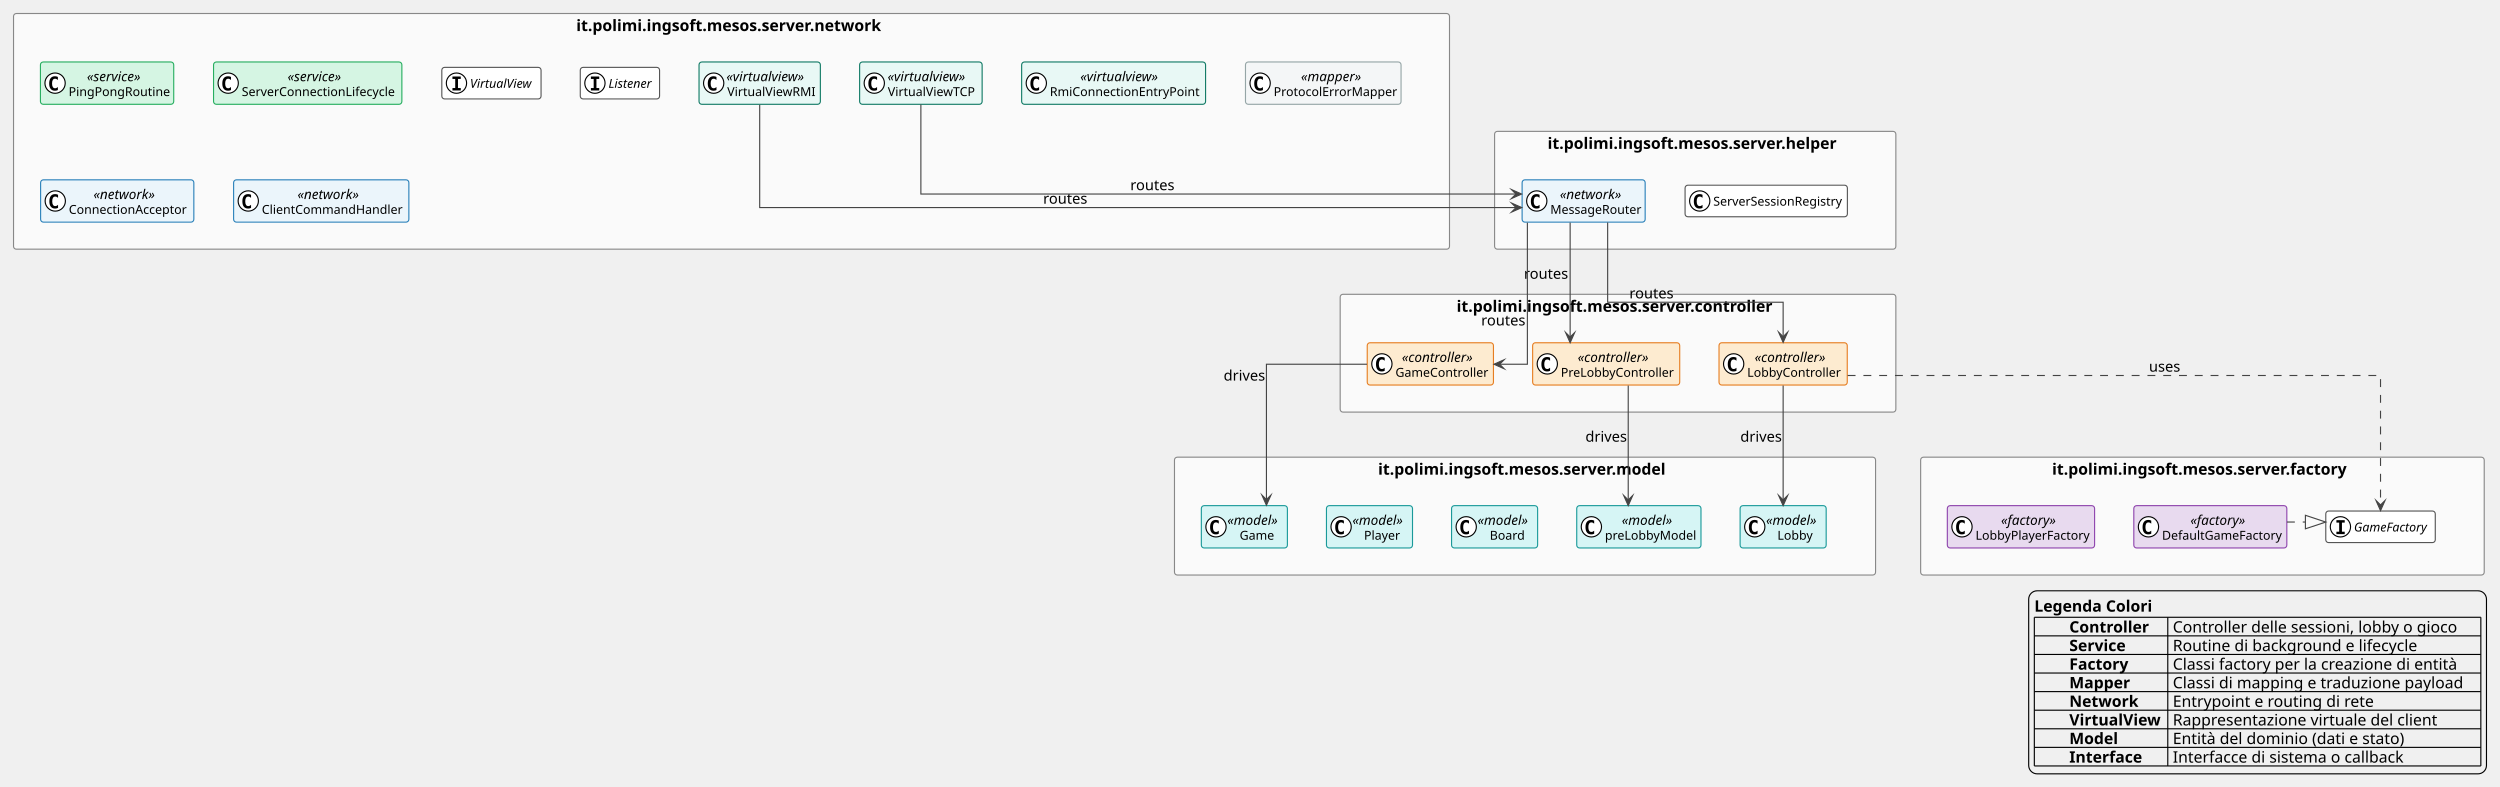
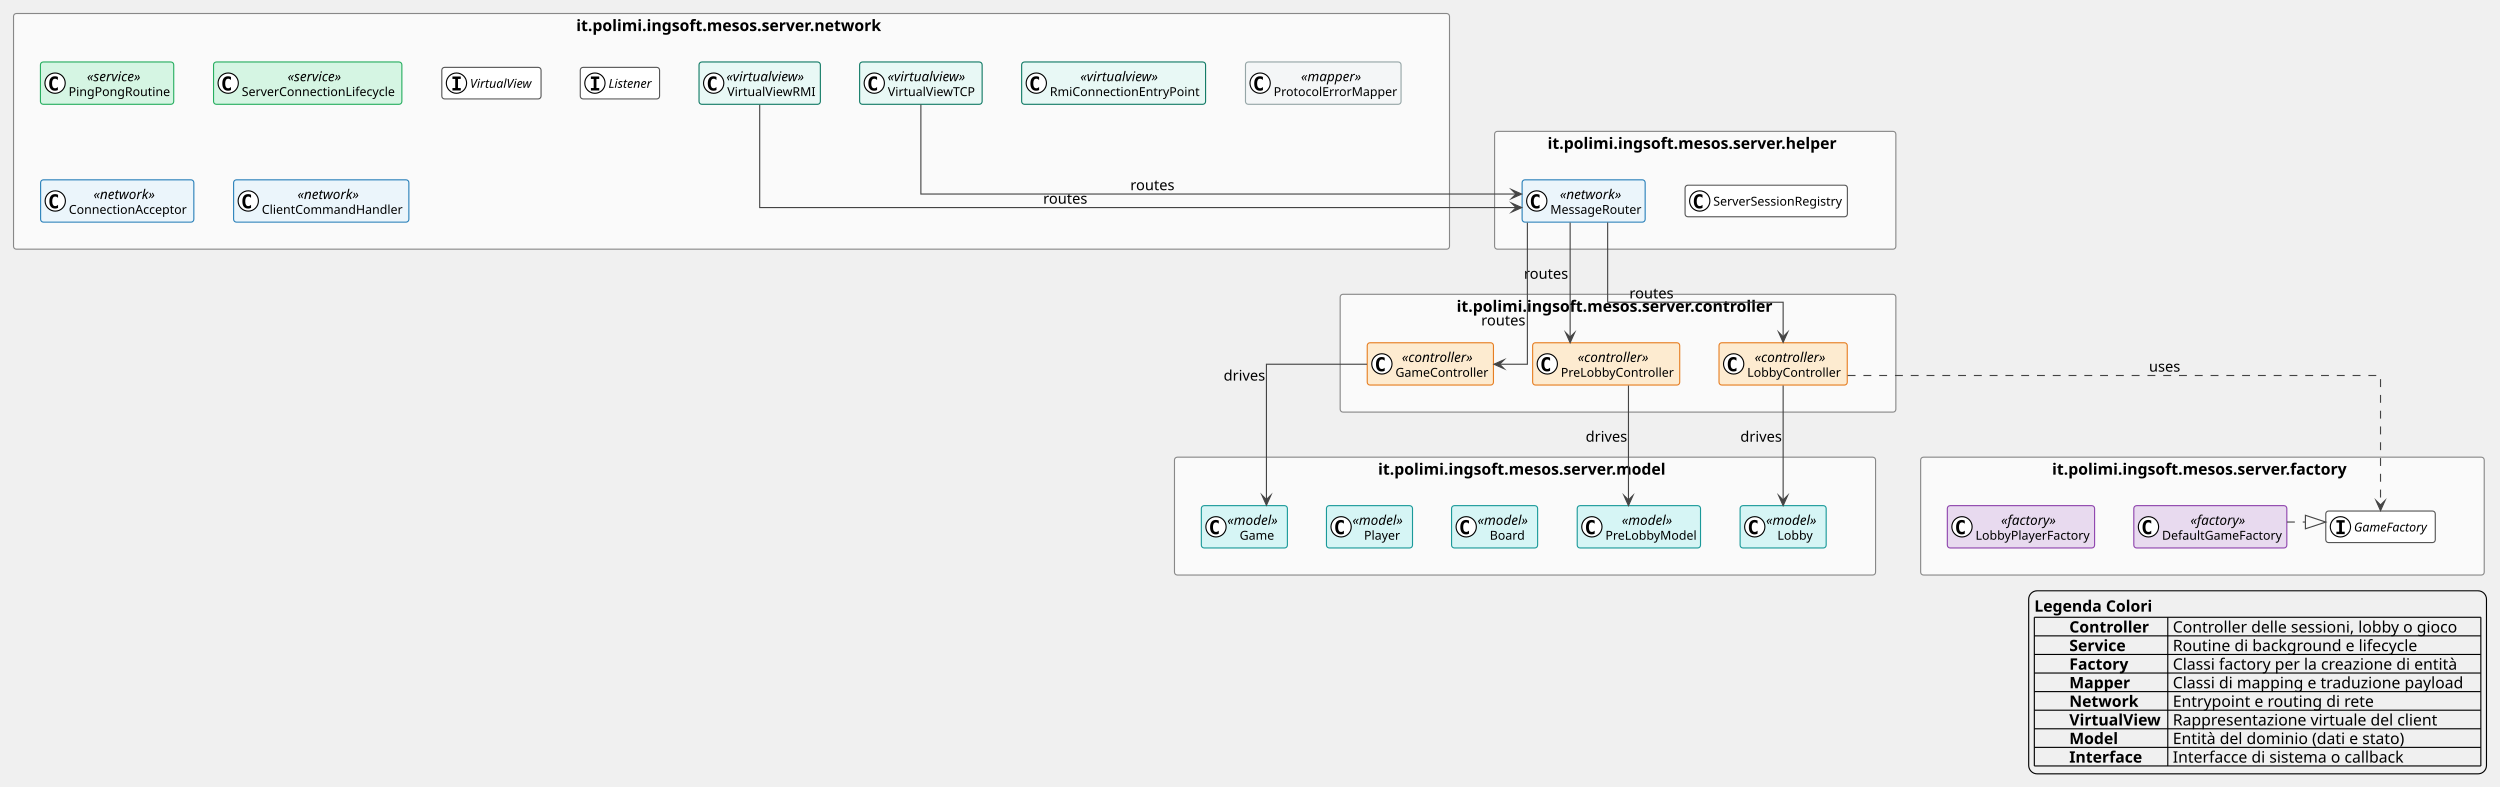
<svg xmlns="http://www.w3.org/2000/svg" contentStyleType="text/css" data-diagram-type="CLASS" height="698px" preserveAspectRatio="none" style="width:2218px;height:698px;background:#FFFFFF;" version="1.1" viewBox="0 0 2218 698" width="2218px" zoomAndPan="magnify">
  <defs>
-     <filter height="1" id="bul0lxsllmhb60" width="1" x="0" y="0">
+     <filter height="1" id="b1w7j4qzv10xdq0" width="1" x="0" y="0">
      <feFlood flood-color="#FDEBD0" result="flood" />
      <feComposite in="SourceGraphic" in2="flood" operator="over" />
    </filter>
-     <filter height="1" id="bul0lxsllmhb61" width="1" x="0" y="0">
+     <filter height="1" id="b1w7j4qzv10xdq1" width="1" x="0" y="0">
      <feFlood flood-color="#D5F5E3" result="flood" />
      <feComposite in="SourceGraphic" in2="flood" operator="over" />
    </filter>
-     <filter height="1" id="bul0lxsllmhb62" width="1" x="0" y="0">
+     <filter height="1" id="b1w7j4qzv10xdq2" width="1" x="0" y="0">
      <feFlood flood-color="#E8DAEF" result="flood" />
      <feComposite in="SourceGraphic" in2="flood" operator="over" />
    </filter>
-     <filter height="1" id="bul0lxsllmhb63" width="1" x="0" y="0">
+     <filter height="1" id="b1w7j4qzv10xdq3" width="1" x="0" y="0">
      <feFlood flood-color="#F4F6F7" result="flood" />
      <feComposite in="SourceGraphic" in2="flood" operator="over" />
    </filter>
-     <filter height="1" id="bul0lxsllmhb64" width="1" x="0" y="0">
+     <filter height="1" id="b1w7j4qzv10xdq4" width="1" x="0" y="0">
      <feFlood flood-color="#EBF5FB" result="flood" />
      <feComposite in="SourceGraphic" in2="flood" operator="over" />
    </filter>
-     <filter height="1" id="bul0lxsllmhb65" width="1" x="0" y="0">
+     <filter height="1" id="b1w7j4qzv10xdq5" width="1" x="0" y="0">
      <feFlood flood-color="#E8F8F5" result="flood" />
      <feComposite in="SourceGraphic" in2="flood" operator="over" />
    </filter>
-     <filter height="1" id="bul0lxsllmhb66" width="1" x="0" y="0">
+     <filter height="1" id="b1w7j4qzv10xdq6" width="1" x="0" y="0">
      <feFlood flood-color="#D6F5F5" result="flood" />
      <feComposite in="SourceGraphic" in2="flood" operator="over" />
    </filter>
-     <filter height="1" id="bul0lxsllmhb67" width="1" x="0" y="0">
+     <filter height="1" id="b1w7j4qzv10xdq7" width="1" x="0" y="0">
      <feFlood flood-color="#D6EAF8" result="flood" />
      <feComposite in="SourceGraphic" in2="flood" operator="over" />
    </filter>
  </defs>
  <g>
    <g class="cluster" data-qualified-name="pkg_net" data-source-line="54" id="ent0001">
      <rect fill="#FAFAFA" height="209.08" rx="2.5" ry="2.5" style="stroke:#888888;stroke-width:1;" width="1274" x="12" y="12" />
      <text fill="#000000" font-family="'Segoe UI'" font-size="14" font-weight="700" lengthAdjust="spacing" textLength="275.516" x="511.242" y="27.535">it.polimi.ingsoft.mesos.server.network</text>
    </g>
    <g class="cluster" data-qualified-name="pkg_helper" data-source-line="75" id="ent0018">
      <rect fill="#FAFAFA" height="104.54" rx="2.5" ry="2.5" style="stroke:#888888;stroke-width:1;" width="356" x="1326" y="116.54" />
      <text fill="#000000" font-family="'Segoe UI'" font-size="14" font-weight="700" lengthAdjust="spacing" textLength="261.994" x="1373.003" y="132.075">it.polimi.ingsoft.mesos.server.helper</text>
    </g>
    <g class="cluster" data-qualified-name="pkg_ctrl" data-source-line="83" id="ent0022">
      <rect fill="#FAFAFA" height="104.54" rx="2.5" ry="2.5" style="stroke:#888888;stroke-width:1;" width="493" x="1189" y="261.08" />
      <text fill="#000000" font-family="'Segoe UI'" font-size="14" font-weight="700" lengthAdjust="spacing" textLength="286.44" x="1292.28" y="276.615">it.polimi.ingsoft.mesos.server.controller</text>
    </g>
    <g class="cluster" data-qualified-name="pkg_mdl" data-source-line="93" id="ent0028">
      <rect fill="#FAFAFA" height="104.54" rx="2.5" ry="2.5" style="stroke:#888888;stroke-width:1;" width="622" x="1042" y="405.62" />
      <text fill="#000000" font-family="'Segoe UI'" font-size="14" font-weight="700" lengthAdjust="spacing" textLength="260.75" x="1222.625" y="421.155">it.polimi.ingsoft.mesos.server.model</text>
    </g>
    <g class="cluster" data-qualified-name="pkg_factory" data-source-line="107" id="ent0038">
      <rect fill="#FAFAFA" height="104.54" rx="2.5" ry="2.5" style="stroke:#888888;stroke-width:1;" width="500" x="1704" y="405.62" />
      <text fill="#000000" font-family="'Segoe UI'" font-size="14" font-weight="700" lengthAdjust="spacing" textLength="266.827" x="1820.586" y="421.155">it.polimi.ingsoft.mesos.server.factory</text>
    </g>
    <g class="entity" data-qualified-name="pkg_net.ConnectionAcceptor" data-source-line="55" id="ent0002">
      <rect fill="#EBF5FB" height="37.539" rx="2.5" ry="2.5" style="stroke:#2980B9;stroke-width:1;" width="135.943" x="36.03" y="159.54" />
      <ellipse cx="49.03" cy="178.31" fill="#FFFFFF" rx="9" ry="9" style="stroke:#000000;stroke-width:1;" />
      <path d="M51.503,184.453 Q50.922,184.751 50.283,184.901 Q49.644,185.05 48.938,185.05 Q46.431,185.05 45.111,183.398 Q43.792,181.746 43.792,178.625 Q43.792,175.496 45.111,173.844 Q46.431,172.192 48.938,172.192 Q49.644,172.192 50.291,172.342 Q50.939,172.491 51.503,172.79 L51.503,175.513 Q50.872,174.932 50.279,174.662 Q49.685,174.392 49.054,174.392 Q47.71,174.392 47.025,175.459 Q46.34,176.525 46.34,178.625 Q46.34,180.717 47.025,181.784 Q47.71,182.851 49.054,182.851 Q49.685,182.851 50.279,182.581 Q50.872,182.311 51.503,181.73 Z " fill="#000000" />
      <text fill="#000000" font-family="Verdana" font-size="12" font-style="italic" lengthAdjust="spacing" textLength="64.207" x="82.898" y="176.605">«network»</text>
      <text fill="#000000" font-family="'Segoe UI'" font-size="11" lengthAdjust="spacing" textLength="107.943" x="61.03" y="189.759">ConnectionAcceptor</text>
    </g>
    <g class="entity" data-qualified-name="pkg_net.ClientCommandHandler" data-source-line="56" id="ent0003">
      <rect fill="#EBF5FB" height="37.539" rx="2.5" ry="2.5" style="stroke:#2980B9;stroke-width:1;" width="155.488" x="207.26" y="159.54" />
      <ellipse cx="220.26" cy="178.31" fill="#FFFFFF" rx="9" ry="9" style="stroke:#000000;stroke-width:1;" />
      <path d="M222.733,184.453 Q222.152,184.751 221.513,184.901 Q220.874,185.05 220.168,185.05 Q217.661,185.05 216.341,183.398 Q215.022,181.746 215.022,178.625 Q215.022,175.496 216.341,173.844 Q217.661,172.192 220.168,172.192 Q220.874,172.192 221.521,172.342 Q222.169,172.491 222.733,172.79 L222.733,175.513 Q222.102,174.932 221.509,174.662 Q220.915,174.392 220.284,174.392 Q218.94,174.392 218.255,175.459 Q217.57,176.525 217.57,178.625 Q217.57,180.717 218.255,181.784 Q218.94,182.851 220.284,182.851 Q220.915,182.851 221.509,182.581 Q222.102,182.311 222.733,181.73 Z " fill="#000000" />
      <text fill="#000000" font-family="Verdana" font-size="12" font-style="italic" lengthAdjust="spacing" textLength="64.207" x="263.901" y="176.605">«network»</text>
      <text fill="#000000" font-family="'Segoe UI'" font-size="11" lengthAdjust="spacing" textLength="127.488" x="232.26" y="189.759">ClientCommandHandler</text>
    </g>
    <g class="entity" data-qualified-name="pkg_net.ProtocolErrorMapper" data-source-line="57" id="ent0004">
      <rect fill="#F4F6F7" height="37.539" rx="2.5" ry="2.5" style="stroke:#95A5A6;stroke-width:1;" width="138.027" x="1104.99" y="55" />
      <ellipse cx="1117.99" cy="73.769" fill="#FFFFFF" rx="9" ry="9" style="stroke:#000000;stroke-width:1;" />
      <path d="M1120.463,79.913 Q1119.882,80.211 1119.243,80.361 Q1118.604,80.51 1117.898,80.51 Q1115.391,80.51 1114.072,78.858 Q1112.752,77.207 1112.752,74.085 Q1112.752,70.956 1114.072,69.304 Q1115.391,67.652 1117.898,67.652 Q1118.604,67.652 1119.251,67.802 Q1119.899,67.951 1120.463,68.25 L1120.463,70.973 Q1119.832,70.392 1119.239,70.122 Q1118.645,69.852 1118.014,69.852 Q1116.67,69.852 1115.985,70.919 Q1115.3,71.985 1115.3,74.085 Q1115.3,76.177 1115.985,77.244 Q1116.67,78.311 1118.014,78.311 Q1118.645,78.311 1119.239,78.041 Q1119.832,77.771 1120.463,77.19 Z " fill="#000000" />
      <text fill="#000000" font-family="Verdana" font-size="12" font-style="italic" lengthAdjust="spacing" textLength="61.576" x="1154.215" y="72.064">«mapper»</text>
      <text fill="#000000" font-family="'Segoe UI'" font-size="11" lengthAdjust="spacing" textLength="110.027" x="1129.99" y="85.219">ProtocolErrorMapper</text>
    </g>
    <g class="entity" data-qualified-name="pkg_net.PingPongRoutine" data-source-line="58" id="ent0005">
      <rect fill="#D5F5E3" height="37.539" rx="2.5" ry="2.5" style="stroke:#27AE60;stroke-width:1;" width="118.256" x="35.87" y="55" />
      <ellipse cx="48.87" cy="73.769" fill="#FFFFFF" rx="9" ry="9" style="stroke:#000000;stroke-width:1;" />
      <path d="M51.343,79.913 Q50.762,80.211 50.123,80.361 Q49.484,80.51 48.778,80.51 Q46.271,80.51 44.952,78.858 Q43.632,77.207 43.632,74.085 Q43.632,70.956 44.952,69.304 Q46.271,67.652 48.778,67.652 Q49.484,67.652 50.131,67.802 Q50.779,67.951 51.343,68.25 L51.343,70.973 Q50.712,70.392 50.119,70.122 Q49.525,69.852 48.894,69.852 Q47.55,69.852 46.865,70.919 Q46.18,71.985 46.18,74.085 Q46.18,76.177 46.865,77.244 Q47.55,78.311 48.894,78.311 Q49.525,78.311 50.119,78.041 Q50.712,77.771 51.343,77.19 Z " fill="#000000" />
      <text fill="#000000" font-family="Verdana" font-size="12" font-style="italic" lengthAdjust="spacing" textLength="57.773" x="77.111" y="72.064">«service»</text>
      <text fill="#000000" font-family="'Segoe UI'" font-size="11" lengthAdjust="spacing" textLength="90.256" x="60.87" y="85.219">PingPongRoutine</text>
    </g>
    <g class="entity" data-qualified-name="pkg_net.ServerConnectionLifecycle" data-source-line="59" id="ent0006">
      <rect fill="#D5F5E3" height="37.539" rx="2.5" ry="2.5" style="stroke:#27AE60;stroke-width:1;" width="167.079" x="189.46" y="55" />
      <ellipse cx="202.46" cy="73.769" fill="#FFFFFF" rx="9" ry="9" style="stroke:#000000;stroke-width:1;" />
      <path d="M204.933,79.913 Q204.352,80.211 203.713,80.361 Q203.074,80.51 202.368,80.51 Q199.861,80.51 198.542,78.858 Q197.222,77.207 197.222,74.085 Q197.222,70.956 198.542,69.304 Q199.861,67.652 202.368,67.652 Q203.074,67.652 203.721,67.802 Q204.369,67.951 204.933,68.25 L204.933,70.973 Q204.302,70.392 203.709,70.122 Q203.115,69.852 202.484,69.852 Q201.14,69.852 200.455,70.919 Q199.77,71.985 199.77,74.085 Q199.77,76.177 200.455,77.244 Q201.14,78.311 202.484,78.311 Q203.115,78.311 203.709,78.041 Q204.302,77.771 204.933,77.19 Z " fill="#000000" />
      <text fill="#000000" font-family="Verdana" font-size="12" font-style="italic" lengthAdjust="spacing" textLength="57.773" x="255.113" y="72.064">«service»</text>
      <text fill="#000000" font-family="'Segoe UI'" font-size="11" lengthAdjust="spacing" textLength="139.079" x="214.46" y="85.219">ServerConnectionLifecycle</text>
    </g>
    <g class="entity" data-qualified-name="pkg_net.VirtualView" data-source-line="60" id="ent0007">
      <rect fill="#FFFFFF" height="28" rx="2.5" ry="2.5" style="stroke:#555555;stroke-width:1;" width="88.043" x="391.98" y="59.77" />
      <ellipse cx="404.98" cy="73.77" fill="#FFFFFF" rx="9" ry="9" style="stroke:#000000;stroke-width:1;" />
      <path d="M401.408,70.035 L401.408,67.877 L408.787,67.877 L408.787,70.035 L406.322,70.035 L406.322,78.112 L408.787,78.112 L408.787,80.27 L401.408,80.27 L401.408,78.112 L403.873,78.112 L403.873,70.035 Z " fill="#000000" />
      <text fill="#000000" font-family="'Segoe UI'" font-size="11" font-style="italic" lengthAdjust="spacing" textLength="60.044" x="416.98" y="77.927">VirtualView</text>
    </g>
    <g class="entity" data-qualified-name="pkg_net.Listener" data-source-line="61" id="ent0008">
      <rect fill="#FFFFFF" height="28" rx="2.5" ry="2.5" style="stroke:#555555;stroke-width:1;" width="70.351" x="514.82" y="59.77" />
      <ellipse cx="527.82" cy="73.77" fill="#FFFFFF" rx="9" ry="9" style="stroke:#000000;stroke-width:1;" />
      <path d="M524.248,70.035 L524.248,67.877 L531.627,67.877 L531.627,70.035 L529.162,70.035 L529.162,78.112 L531.627,78.112 L531.627,80.27 L524.248,80.27 L524.248,78.112 L526.713,78.112 L526.713,70.035 Z " fill="#000000" />
      <text fill="#000000" font-family="'Segoe UI'" font-size="11" font-style="italic" lengthAdjust="spacing" textLength="42.351" x="539.82" y="77.927">Listener</text>
    </g>
    <g class="entity" data-qualified-name="pkg_net.VirtualViewTCP" data-source-line="62" id="ent0009">
      <rect fill="#E8F8F5" height="37.539" rx="2.5" ry="2.5" style="stroke:#117A65;stroke-width:1;" width="108.69" x="762.66" y="55" />
      <ellipse cx="775.66" cy="73.769" fill="#FFFFFF" rx="9" ry="9" style="stroke:#000000;stroke-width:1;" />
      <path d="M778.133,79.913 Q777.552,80.211 776.913,80.361 Q776.274,80.51 775.568,80.51 Q773.061,80.51 771.741,78.858 Q770.422,77.207 770.422,74.085 Q770.422,70.956 771.741,69.304 Q773.061,67.652 775.568,67.652 Q776.274,67.652 776.921,67.802 Q777.569,67.951 778.133,68.25 L778.133,70.973 Q777.502,70.392 776.909,70.122 Q776.315,69.852 775.684,69.852 Q774.34,69.852 773.655,70.919 Q772.97,71.985 772.97,74.085 Q772.97,76.177 773.655,77.244 Q774.34,78.311 775.684,78.311 Q776.315,78.311 776.909,78.041 Q777.502,77.771 778.133,77.19 Z " fill="#000000" />
      <text fill="#000000" font-family="Verdana" font-size="12" font-style="italic" lengthAdjust="spacing" textLength="81.147" x="787.432" y="72.064">«virtualview»</text>
      <text fill="#000000" font-family="'Segoe UI'" font-size="11" lengthAdjust="spacing" textLength="80.69" x="787.66" y="85.219">VirtualViewTCP</text>
    </g>
    <g class="entity" data-qualified-name="pkg_net.VirtualViewRMI" data-source-line="63" id="ent0010">
      <rect fill="#E8F8F5" height="37.539" rx="2.5" ry="2.5" style="stroke:#117A65;stroke-width:1;" width="107.643" x="620.18" y="55" />
      <ellipse cx="633.18" cy="73.769" fill="#FFFFFF" rx="9" ry="9" style="stroke:#000000;stroke-width:1;" />
      <path d="M635.653,79.913 Q635.072,80.211 634.433,80.361 Q633.794,80.51 633.088,80.51 Q630.581,80.51 629.261,78.858 Q627.942,77.207 627.942,74.085 Q627.942,70.956 629.261,69.304 Q630.581,67.652 633.088,67.652 Q633.794,67.652 634.441,67.802 Q635.089,67.951 635.653,68.25 L635.653,70.973 Q635.022,70.392 634.429,70.122 Q633.835,69.852 633.204,69.852 Q631.86,69.852 631.175,70.919 Q630.49,71.985 630.49,74.085 Q630.49,76.177 631.175,77.244 Q631.86,78.311 633.204,78.311 Q633.835,78.311 634.429,78.041 Q635.022,77.771 635.653,77.19 Z " fill="#000000" />
      <text fill="#000000" font-family="Verdana" font-size="12" font-style="italic" lengthAdjust="spacing" textLength="81.147" x="644.428" y="72.064">«virtualview»</text>
      <text fill="#000000" font-family="'Segoe UI'" font-size="11" lengthAdjust="spacing" textLength="79.643" x="645.18" y="85.219">VirtualViewRMI</text>
    </g>
    <g class="entity" data-qualified-name="pkg_net.RmiConnectionEntryPoint" data-source-line="64" id="ent0011">
      <rect fill="#E8F8F5" height="37.539" rx="2.5" ry="2.5" style="stroke:#117A65;stroke-width:1;" width="163.174" x="906.41" y="55" />
      <ellipse cx="919.41" cy="73.769" fill="#FFFFFF" rx="9" ry="9" style="stroke:#000000;stroke-width:1;" />
      <path d="M921.883,79.913 Q921.302,80.211 920.663,80.361 Q920.024,80.51 919.318,80.51 Q916.811,80.51 915.491,78.858 Q914.172,77.207 914.172,74.085 Q914.172,70.956 915.491,69.304 Q916.811,67.652 919.318,67.652 Q920.024,67.652 920.671,67.802 Q921.319,67.951 921.883,68.25 L921.883,70.973 Q921.252,70.392 920.659,70.122 Q920.065,69.852 919.434,69.852 Q918.09,69.852 917.405,70.919 Q916.72,71.985 916.72,74.085 Q916.72,76.177 917.405,77.244 Q918.09,78.311 919.434,78.311 Q920.065,78.311 920.659,78.041 Q921.252,77.771 921.883,77.19 Z " fill="#000000" />
      <text fill="#000000" font-family="Verdana" font-size="12" font-style="italic" lengthAdjust="spacing" textLength="81.147" x="958.424" y="72.064">«virtualview»</text>
      <text fill="#000000" font-family="'Segoe UI'" font-size="11" lengthAdjust="spacing" textLength="135.174" x="931.41" y="85.219">RmiConnectionEntryPoint</text>
    </g>
    <g class="entity" data-qualified-name="pkg_helper.MessageRouter" data-source-line="76" id="ent0019">
      <rect fill="#EBF5FB" height="37.539" rx="2.5" ry="2.5" style="stroke:#2980B9;stroke-width:1;" width="109.163" x="1350.42" y="159.54" />
      <ellipse cx="1363.42" cy="178.31" fill="#FFFFFF" rx="9" ry="9" style="stroke:#000000;stroke-width:1;" />
      <path d="M1365.893,184.453 Q1365.312,184.751 1364.673,184.901 Q1364.034,185.05 1363.328,185.05 Q1360.821,185.05 1359.502,183.398 Q1358.182,181.746 1358.182,178.625 Q1358.182,175.496 1359.502,173.844 Q1360.821,172.192 1363.328,172.192 Q1364.034,172.192 1364.681,172.342 Q1365.329,172.491 1365.893,172.79 L1365.893,175.513 Q1365.262,174.932 1364.669,174.662 Q1364.075,174.392 1363.444,174.392 Q1362.1,174.392 1361.415,175.459 Q1360.73,176.525 1360.73,178.625 Q1360.73,180.717 1361.415,181.784 Q1362.1,182.851 1363.444,182.851 Q1364.075,182.851 1364.669,182.581 Q1365.262,182.311 1365.893,181.73 Z " fill="#000000" />
      <text fill="#000000" font-family="Verdana" font-size="12" font-style="italic" lengthAdjust="spacing" textLength="64.207" x="1383.898" y="176.605">«network»</text>
      <text fill="#000000" font-family="'Segoe UI'" font-size="11" lengthAdjust="spacing" textLength="81.163" x="1375.42" y="189.759">MessageRouter</text>
    </g>
    <g class="entity" data-qualified-name="pkg_helper.ServerSessionRegistry" data-source-line="77" id="ent0020">
      <rect fill="#FFFFFF" height="28" rx="2.5" ry="2.5" style="stroke:#555555;stroke-width:1;" width="144" x="1495" y="164.31" />
      <ellipse cx="1508" cy="178.31" fill="#FFFFFF" rx="9" ry="9" style="stroke:#000000;stroke-width:1;" />
      <path d="M1510.473,184.453 Q1509.892,184.752 1509.253,184.901 Q1508.614,185.051 1507.908,185.051 Q1505.401,185.051 1504.082,183.399 Q1502.762,181.747 1502.762,178.626 Q1502.762,175.496 1504.082,173.845 Q1505.401,172.193 1507.908,172.193 Q1508.614,172.193 1509.261,172.342 Q1509.909,172.492 1510.473,172.791 L1510.473,175.513 Q1509.842,174.932 1509.249,174.662 Q1508.655,174.393 1508.024,174.393 Q1506.68,174.393 1505.995,175.459 Q1505.31,176.526 1505.31,178.626 Q1505.31,180.718 1505.995,181.784 Q1506.68,182.851 1508.024,182.851 Q1508.655,182.851 1509.249,182.581 Q1509.842,182.311 1510.473,181.73 Z " fill="#000000" />
      <text fill="#000000" font-family="'Segoe UI'" font-size="11" lengthAdjust="spacing" textLength="115.999" x="1520" y="182.467">ServerSessionRegistry</text>
    </g>
    <g class="entity" data-qualified-name="pkg_ctrl.PreLobbyController" data-source-line="84" id="ent0023">
      <rect fill="#FDEBD0" height="37.539" rx="2.5" ry="2.5" style="stroke:#E67E22;stroke-width:1;" width="130.481" x="1359.76" y="304.08" />
      <ellipse cx="1372.76" cy="322.849" fill="#FFFFFF" rx="9" ry="9" style="stroke:#000000;stroke-width:1;" />
      <path d="M1375.233,328.993 Q1374.652,329.291 1374.013,329.441 Q1373.374,329.59 1372.668,329.59 Q1370.161,329.59 1368.841,327.938 Q1367.522,326.286 1367.522,323.165 Q1367.522,320.036 1368.841,318.384 Q1370.161,316.732 1372.668,316.732 Q1373.374,316.732 1374.021,316.882 Q1374.669,317.031 1375.233,317.33 L1375.233,320.053 Q1374.602,319.472 1374.009,319.202 Q1373.415,318.932 1372.784,318.932 Q1371.44,318.932 1370.755,319.999 Q1370.07,321.065 1370.07,323.165 Q1370.07,325.257 1370.755,326.324 Q1371.44,327.39 1372.784,327.39 Q1373.415,327.39 1374.009,327.121 Q1374.602,326.851 1375.233,326.27 Z " fill="#000000" />
      <text fill="#000000" font-family="Verdana" font-size="12" font-style="italic" lengthAdjust="spacing" textLength="72.586" x="1399.707" y="321.144">«controller»</text>
      <text fill="#000000" font-family="'Segoe UI'" font-size="11" lengthAdjust="spacing" textLength="102.481" x="1384.76" y="334.299">PreLobbyController</text>
    </g>
    <g class="entity" data-qualified-name="pkg_ctrl.LobbyController" data-source-line="85" id="ent0024">
      <rect fill="#FDEBD0" height="37.539" rx="2.5" ry="2.5" style="stroke:#E67E22;stroke-width:1;" width="113.771" x="1525.11" y="304.08" />
      <ellipse cx="1538.11" cy="322.849" fill="#FFFFFF" rx="9" ry="9" style="stroke:#000000;stroke-width:1;" />
      <path d="M1540.583,328.993 Q1540.002,329.291 1539.363,329.441 Q1538.724,329.59 1538.018,329.59 Q1535.511,329.59 1534.191,327.938 Q1532.872,326.286 1532.872,323.165 Q1532.872,320.036 1534.191,318.384 Q1535.511,316.732 1538.018,316.732 Q1538.724,316.732 1539.371,316.882 Q1540.019,317.031 1540.583,317.33 L1540.583,320.053 Q1539.952,319.472 1539.359,319.202 Q1538.765,318.932 1538.134,318.932 Q1536.79,318.932 1536.105,319.999 Q1535.42,321.065 1535.42,323.165 Q1535.42,325.257 1536.105,326.324 Q1536.79,327.39 1538.134,327.39 Q1538.765,327.39 1539.359,327.121 Q1539.952,326.851 1540.583,326.27 Z " fill="#000000" />
      <text fill="#000000" font-family="Verdana" font-size="12" font-style="italic" lengthAdjust="spacing" textLength="72.586" x="1556.703" y="321.144">«controller»</text>
      <text fill="#000000" font-family="'Segoe UI'" font-size="11" lengthAdjust="spacing" textLength="85.771" x="1550.11" y="334.299">LobbyController</text>
    </g>
    <g class="entity" data-qualified-name="pkg_ctrl.GameController" data-source-line="86" id="ent0025">
      <rect fill="#FDEBD0" height="37.539" rx="2.5" ry="2.5" style="stroke:#E67E22;stroke-width:1;" width="111.977" x="1213.01" y="304.08" />
      <ellipse cx="1226.01" cy="322.849" fill="#FFFFFF" rx="9" ry="9" style="stroke:#000000;stroke-width:1;" />
      <path d="M1228.483,328.993 Q1227.902,329.291 1227.263,329.441 Q1226.624,329.59 1225.918,329.59 Q1223.411,329.59 1222.091,327.938 Q1220.772,326.286 1220.772,323.165 Q1220.772,320.036 1222.091,318.384 Q1223.411,316.732 1225.918,316.732 Q1226.624,316.732 1227.271,316.882 Q1227.919,317.031 1228.483,317.33 L1228.483,320.053 Q1227.852,319.472 1227.259,319.202 Q1226.665,318.932 1226.034,318.932 Q1224.69,318.932 1224.005,319.999 Q1223.32,321.065 1223.32,323.165 Q1223.32,325.257 1224.005,326.324 Q1224.69,327.39 1226.034,327.39 Q1226.665,327.39 1227.259,327.121 Q1227.852,326.851 1228.483,326.27 Z " fill="#000000" />
      <text fill="#000000" font-family="Verdana" font-size="12" font-style="italic" lengthAdjust="spacing" textLength="72.586" x="1243.706" y="321.144">«controller»</text>
      <text fill="#000000" font-family="'Segoe UI'" font-size="11" lengthAdjust="spacing" textLength="83.977" x="1238.01" y="334.299">GameController</text>
    </g>
-     <g class="entity" data-qualified-name="pkg_mdl.preLobbyModel" data-source-line="94" id="ent0029">
-       <rect fill="#D6F5F5" height="37.539" rx="2.5" ry="2.5" style="stroke:#1A9999;stroke-width:1;" width="110.231" x="1398.88" y="448.62" />
-       <ellipse cx="1411.88" cy="467.389" fill="#FFFFFF" rx="9" ry="9" style="stroke:#000000;stroke-width:1;" />
-       <path d="M1414.353,473.533 Q1413.772,473.831 1413.133,473.981 Q1412.494,474.13 1411.788,474.13 Q1409.281,474.13 1407.961,472.478 Q1406.642,470.827 1406.642,467.705 Q1406.642,464.576 1407.961,462.924 Q1409.281,461.272 1411.788,461.272 Q1412.494,461.272 1413.141,461.422 Q1413.789,461.571 1414.353,461.87 L1414.353,464.593 Q1413.722,464.012 1413.129,463.742 Q1412.535,463.472 1411.904,463.472 Q1410.56,463.472 1409.875,464.539 Q1409.19,465.605 1409.19,467.705 Q1409.19,469.797 1409.875,470.864 Q1410.56,471.93 1411.904,471.93 Q1412.535,471.93 1413.129,471.661 Q1413.722,471.391 1414.353,470.81 Z " fill="#000000" />
-       <text fill="#000000" font-family="Verdana" font-size="12" font-style="italic" lengthAdjust="spacing" textLength="52.348" x="1438.822" y="465.685">«model»</text>
-       <text fill="#000000" font-family="'Segoe UI'" font-size="11" lengthAdjust="spacing" textLength="82.231" x="1423.88" y="478.839">preLobbyModel</text>
+     <g class="entity" data-qualified-name="pkg_mdl.PreLobbyModel" data-source-line="94" id="ent0029">
+       <rect fill="#D6F5F5" height="37.539" rx="2.5" ry="2.5" style="stroke:#1A9999;stroke-width:1;" width="109.388" x="1399.31" y="448.62" />
+       <ellipse cx="1412.31" cy="467.389" fill="#FFFFFF" rx="9" ry="9" style="stroke:#000000;stroke-width:1;" />
+       <path d="M1414.783,473.533 Q1414.202,473.831 1413.563,473.981 Q1412.924,474.13 1412.218,474.13 Q1409.711,474.13 1408.391,472.478 Q1407.072,470.827 1407.072,467.705 Q1407.072,464.576 1408.391,462.924 Q1409.711,461.272 1412.218,461.272 Q1412.924,461.272 1413.571,461.422 Q1414.219,461.571 1414.783,461.87 L1414.783,464.593 Q1414.152,464.012 1413.559,463.742 Q1412.965,463.472 1412.334,463.472 Q1410.99,463.472 1410.305,464.539 Q1409.62,465.605 1409.62,467.705 Q1409.62,469.797 1410.305,470.864 Q1410.99,471.93 1412.334,471.93 Q1412.965,471.93 1413.559,471.661 Q1414.152,471.391 1414.783,470.81 Z " fill="#000000" />
+       <text fill="#000000" font-family="Verdana" font-size="12" font-style="italic" lengthAdjust="spacing" textLength="52.348" x="1438.83" y="465.685">«model»</text>
+       <text fill="#000000" font-family="'Segoe UI'" font-size="11" lengthAdjust="spacing" textLength="81.388" x="1424.31" y="478.839">PreLobbyModel</text>
    </g>
    <g class="entity" data-qualified-name="pkg_mdl.Lobby" data-source-line="95" id="ent0030">
      <rect fill="#D6F5F5" height="37.539" rx="2.5" ry="2.5" style="stroke:#1A9999;stroke-width:1;" width="76.348" x="1543.83" y="448.62" />
      <ellipse cx="1556.83" cy="467.389" fill="#FFFFFF" rx="9" ry="9" style="stroke:#000000;stroke-width:1;" />
      <path d="M1559.303,473.533 Q1558.722,473.831 1558.083,473.981 Q1557.444,474.13 1556.738,474.13 Q1554.231,474.13 1552.911,472.478 Q1551.592,470.827 1551.592,467.705 Q1551.592,464.576 1552.911,462.924 Q1554.231,461.272 1556.738,461.272 Q1557.444,461.272 1558.091,461.422 Q1558.739,461.571 1559.303,461.87 L1559.303,464.593 Q1558.672,464.012 1558.079,463.742 Q1557.485,463.472 1556.854,463.472 Q1555.51,463.472 1554.825,464.539 Q1554.14,465.605 1554.14,467.705 Q1554.14,469.797 1554.825,470.864 Q1555.51,471.93 1556.854,471.93 Q1557.485,471.93 1558.079,471.661 Q1558.672,471.391 1559.303,470.81 Z " fill="#000000" />
      <text fill="#000000" font-family="Verdana" font-size="12" font-style="italic" lengthAdjust="spacing" textLength="52.348" x="1566.83" y="465.685">«model»</text>
      <text fill="#000000" font-family="'Segoe UI'" font-size="11" lengthAdjust="spacing" textLength="32.216" x="1576.896" y="478.839">Lobby</text>
    </g>
    <g class="entity" data-qualified-name="pkg_mdl.Game" data-source-line="96" id="ent0031">
      <rect fill="#D6F5F5" height="37.539" rx="2.5" ry="2.5" style="stroke:#1A9999;stroke-width:1;" width="76.348" x="1065.83" y="448.62" />
      <ellipse cx="1078.83" cy="467.389" fill="#FFFFFF" rx="9" ry="9" style="stroke:#000000;stroke-width:1;" />
      <path d="M1081.303,473.533 Q1080.722,473.831 1080.083,473.981 Q1079.444,474.13 1078.738,474.13 Q1076.231,474.13 1074.911,472.478 Q1073.592,470.827 1073.592,467.705 Q1073.592,464.576 1074.911,462.924 Q1076.231,461.272 1078.738,461.272 Q1079.444,461.272 1080.091,461.422 Q1080.739,461.571 1081.303,461.87 L1081.303,464.593 Q1080.672,464.012 1080.079,463.742 Q1079.485,463.472 1078.854,463.472 Q1077.51,463.472 1076.825,464.539 Q1076.14,465.605 1076.14,467.705 Q1076.14,469.797 1076.825,470.864 Q1077.51,471.93 1078.854,471.93 Q1079.485,471.93 1080.079,471.661 Q1080.672,471.391 1081.303,470.81 Z " fill="#000000" />
      <text fill="#000000" font-family="Verdana" font-size="12" font-style="italic" lengthAdjust="spacing" textLength="52.348" x="1088.83" y="465.685">«model»</text>
      <text fill="#000000" font-family="'Segoe UI'" font-size="11" lengthAdjust="spacing" textLength="30.422" x="1099.793" y="478.839">Game</text>
    </g>
    <g class="entity" data-qualified-name="pkg_mdl.Player" data-source-line="97" id="ent0032">
      <rect fill="#D6F5F5" height="37.539" rx="2.5" ry="2.5" style="stroke:#1A9999;stroke-width:1;" width="76.348" x="1176.83" y="448.62" />
      <ellipse cx="1189.83" cy="467.389" fill="#FFFFFF" rx="9" ry="9" style="stroke:#000000;stroke-width:1;" />
      <path d="M1192.303,473.533 Q1191.722,473.831 1191.083,473.981 Q1190.444,474.13 1189.738,474.13 Q1187.231,474.13 1185.911,472.478 Q1184.592,470.827 1184.592,467.705 Q1184.592,464.576 1185.911,462.924 Q1187.231,461.272 1189.738,461.272 Q1190.444,461.272 1191.091,461.422 Q1191.739,461.571 1192.303,461.87 L1192.303,464.593 Q1191.672,464.012 1191.079,463.742 Q1190.485,463.472 1189.854,463.472 Q1188.51,463.472 1187.825,464.539 Q1187.14,465.605 1187.14,467.705 Q1187.14,469.797 1187.825,470.864 Q1188.51,471.93 1189.854,471.93 Q1190.485,471.93 1191.079,471.661 Q1191.672,471.391 1192.303,470.81 Z " fill="#000000" />
      <text fill="#000000" font-family="Verdana" font-size="12" font-style="italic" lengthAdjust="spacing" textLength="52.348" x="1199.83" y="465.685">«model»</text>
      <text fill="#000000" font-family="'Segoe UI'" font-size="11" lengthAdjust="spacing" textLength="31.711" x="1210.148" y="478.839">Player</text>
    </g>
    <g class="entity" data-qualified-name="pkg_mdl.Board" data-source-line="98" id="ent0033">
      <rect fill="#D6F5F5" height="37.539" rx="2.5" ry="2.5" style="stroke:#1A9999;stroke-width:1;" width="76.348" x="1287.83" y="448.62" />
      <ellipse cx="1300.83" cy="467.389" fill="#FFFFFF" rx="9" ry="9" style="stroke:#000000;stroke-width:1;" />
      <path d="M1303.303,473.533 Q1302.722,473.831 1302.083,473.981 Q1301.444,474.13 1300.738,474.13 Q1298.231,474.13 1296.911,472.478 Q1295.592,470.827 1295.592,467.705 Q1295.592,464.576 1296.911,462.924 Q1298.231,461.272 1300.738,461.272 Q1301.444,461.272 1302.091,461.422 Q1302.739,461.571 1303.303,461.87 L1303.303,464.593 Q1302.672,464.012 1302.079,463.742 Q1301.485,463.472 1300.854,463.472 Q1299.51,463.472 1298.825,464.539 Q1298.14,465.605 1298.14,467.705 Q1298.14,469.797 1298.825,470.864 Q1299.51,471.93 1300.854,471.93 Q1301.485,471.93 1302.079,471.661 Q1302.672,471.391 1303.303,470.81 Z " fill="#000000" />
      <text fill="#000000" font-family="Verdana" font-size="12" font-style="italic" lengthAdjust="spacing" textLength="52.348" x="1310.83" y="465.685">«model»</text>
      <text fill="#000000" font-family="'Segoe UI'" font-size="11" lengthAdjust="spacing" textLength="30.583" x="1321.712" y="478.839">Board</text>
    </g>
    <g class="entity" data-qualified-name="pkg_factory.GameFactory" data-source-line="108" id="ent0039">
      <rect fill="#FFFFFF" height="28" rx="2.5" ry="2.5" style="stroke:#555555;stroke-width:1;" width="97.147" x="2063.43" y="453.39" />
      <ellipse cx="2076.43" cy="467.39" fill="#FFFFFF" rx="9" ry="9" style="stroke:#000000;stroke-width:1;" />
      <path d="M2072.858,463.655 L2072.858,461.497 L2080.237,461.497 L2080.237,463.655 L2077.772,463.655 L2077.772,471.732 L2080.237,471.732 L2080.237,473.89 L2072.858,473.89 L2072.858,471.732 L2075.323,471.732 L2075.323,463.655 Z " fill="#000000" />
      <text fill="#000000" font-family="'Segoe UI'" font-size="11" font-style="italic" lengthAdjust="spacing" textLength="69.147" x="2088.43" y="471.547">GameFactory</text>
    </g>
    <g class="entity" data-qualified-name="pkg_factory.DefaultGameFactory" data-source-line="109" id="ent0040">
      <rect fill="#E8DAEF" height="37.539" rx="2.5" ry="2.5" style="stroke:#8E44AD;stroke-width:1;" width="135.755" x="1893.12" y="448.62" />
      <ellipse cx="1906.12" cy="467.389" fill="#FFFFFF" rx="9" ry="9" style="stroke:#000000;stroke-width:1;" />
      <path d="M1908.593,473.533 Q1908.012,473.831 1907.373,473.981 Q1906.734,474.13 1906.028,474.13 Q1903.521,474.13 1902.201,472.478 Q1900.882,470.827 1900.882,467.705 Q1900.882,464.576 1902.201,462.924 Q1903.521,461.272 1906.028,461.272 Q1906.734,461.272 1907.381,461.422 Q1908.029,461.571 1908.593,461.87 L1908.593,464.593 Q1907.962,464.012 1907.369,463.742 Q1906.775,463.472 1906.144,463.472 Q1904.8,463.472 1904.115,464.539 Q1903.43,465.605 1903.43,467.705 Q1903.43,469.797 1904.115,470.864 Q1904.8,471.93 1906.144,471.93 Q1906.775,471.93 1907.369,471.661 Q1907.962,471.391 1908.593,470.81 Z " fill="#000000" />
      <text fill="#000000" font-family="Verdana" font-size="12" font-style="italic" lengthAdjust="spacing" textLength="57.369" x="1943.313" y="465.685">«factory»</text>
      <text fill="#000000" font-family="'Segoe UI'" font-size="11" lengthAdjust="spacing" textLength="107.755" x="1918.12" y="478.839">DefaultGameFactory</text>
    </g>
    <g class="entity" data-qualified-name="pkg_factory.LobbyPlayerFactory" data-source-line="110" id="ent0041">
      <rect fill="#E8DAEF" height="37.539" rx="2.5" ry="2.5" style="stroke:#8E44AD;stroke-width:1;" width="130.652" x="1727.67" y="448.62" />
      <ellipse cx="1740.67" cy="467.389" fill="#FFFFFF" rx="9" ry="9" style="stroke:#000000;stroke-width:1;" />
      <path d="M1743.143,473.533 Q1742.562,473.831 1741.923,473.981 Q1741.284,474.13 1740.578,474.13 Q1738.071,474.13 1736.752,472.478 Q1735.432,470.827 1735.432,467.705 Q1735.432,464.576 1736.752,462.924 Q1738.071,461.272 1740.578,461.272 Q1741.284,461.272 1741.931,461.422 Q1742.579,461.571 1743.143,461.87 L1743.143,464.593 Q1742.512,464.012 1741.919,463.742 Q1741.325,463.472 1740.694,463.472 Q1739.35,463.472 1738.665,464.539 Q1737.98,465.605 1737.98,467.705 Q1737.98,469.797 1738.665,470.864 Q1739.35,471.93 1740.694,471.93 Q1741.325,471.93 1741.919,471.661 Q1742.512,471.391 1743.143,470.81 Z " fill="#000000" />
      <text fill="#000000" font-family="Verdana" font-size="12" font-style="italic" lengthAdjust="spacing" textLength="57.369" x="1775.312" y="465.685">«factory»</text>
      <text fill="#000000" font-family="'Segoe UI'" font-size="11" lengthAdjust="spacing" textLength="102.652" x="1752.67" y="478.839">LobbyPlayerFactory</text>
    </g>
    <g class="link" data-entity-1="ent0040" data-entity-2="ent0039" data-link-type="extension" data-source-line="135" id="lnk58">
      <path codeLine="135" d="M2028.99,463.16 C2040.58,463.16 2034.4,463.16 2045.36,463.16" fill="none" id="DefaultGameFactory-to-GameFactory-1" style="stroke:#444444;stroke-width:1;stroke-dasharray:7,7;" />
      <polygon fill="none" points="2063.36,463.16,2045.36,457.16,2045.36,469.16,2063.36,463.16" style="stroke:#444444;stroke-width:1;stroke-linejoin:miter;stroke-miterlimit:10;" />
    </g>
    <g class="link" data-entity-1="ent0009" data-entity-2="ent0019" data-link-type="dependency" data-source-line="124" id="lnk49">
      <path codeLine="124" d="M817,92.74 C817,121.33 817,172.16 817,172.16 C817,172.16 1198.77,172.16 1344.95,172.16" fill="none" id="VirtualViewTCP-to-MessageRouter" style="stroke:#444444;stroke-width:1;" />
      <polygon fill="#444444" points="1349.95,172.16,1340.95,168.16,1344.95,172.16,1340.95,176.16,1349.95,172.16" style="stroke:#444444;stroke-width:1;stroke-linejoin:miter;stroke-miterlimit:10;" />
      <text fill="#000000" font-family="'Segoe UI'" font-size="13" lengthAdjust="spacing" textLength="40.105" x="1002.76" y="168.728">routes</text>
    </g>
    <g class="link" data-entity-1="ent0010" data-entity-2="ent0019" data-link-type="dependency" data-source-line="125" id="lnk50">
      <path codeLine="125" d="M674,93 C674,124.63 674,184.16 674,184.16 C674,184.16 1175.05,184.16 1345.06,184.16" fill="none" id="VirtualViewRMI-to-MessageRouter" style="stroke:#444444;stroke-width:1;" />
      <polygon fill="#444444" points="1350.06,184.16,1341.06,180.16,1345.06,184.16,1341.06,188.16,1350.06,184.16" style="stroke:#444444;stroke-width:1;stroke-linejoin:miter;stroke-miterlimit:10;" />
      <text fill="#000000" font-family="'Segoe UI'" font-size="13" lengthAdjust="spacing" textLength="40.105" x="925.45" y="180.728">routes</text>
    </g>
    <g class="link" data-entity-1="ent0019" data-entity-2="ent0023" data-link-type="dependency" data-source-line="126" id="lnk51">
      <path codeLine="126" d="M1393.03,197.51 C1393.03,225.3 1393.03,271.45 1393.03,299.04" fill="none" id="MessageRouter-to-PreLobbyController" style="stroke:#444444;stroke-width:1;" />
      <polygon fill="#444444" points="1393.03,304.04,1397.03,295.04,1393.03,299.04,1389.03,295.04,1393.03,304.04" style="stroke:#444444;stroke-width:1;stroke-linejoin:miter;stroke-miterlimit:10;" />
      <text fill="#000000" font-family="'Segoe UI'" font-size="13" lengthAdjust="spacing" textLength="40.105" x="1352.03" y="247.338">routes</text>
    </g>
    <g class="link" data-entity-1="ent0019" data-entity-2="ent0024" data-link-type="dependency" data-source-line="127" id="lnk52">
      <path codeLine="127" d="M1426.31,197.37 C1426.31,223.74 1426.31,268.16 1426.31,268.16 C1426.31,268.16 1582,268.16 1582,268.16 C1582,268.16 1582,282.95 1582,298.72" fill="none" id="MessageRouter-to-LobbyController" style="stroke:#444444;stroke-width:1;" />
      <polygon fill="#444444" points="1582,303.72,1586,294.72,1582,298.72,1578,294.72,1582,303.72" style="stroke:#444444;stroke-width:1;stroke-linejoin:miter;stroke-miterlimit:10;" />
      <text fill="#000000" font-family="'Segoe UI'" font-size="13" lengthAdjust="spacing" textLength="40.105" x="1445.54" y="264.728">routes</text>
    </g>
    <g class="link" data-entity-1="ent0019" data-entity-2="ent0025" data-link-type="dependency" data-source-line="128" id="lnk53">
      <path codeLine="128" d="M1355.09,197.55 C1355.09,236.95 1355.09,323.16 1355.09,323.16 C1355.09,323.16 1346.69,323.16 1330.46,323.16" fill="none" id="MessageRouter-to-GameController" style="stroke:#444444;stroke-width:1;" />
      <polygon fill="#444444" points="1325.46,323.16,1334.46,327.16,1330.46,323.16,1334.46,319.16,1325.46,323.16" style="stroke:#444444;stroke-width:1;stroke-linejoin:miter;stroke-miterlimit:10;" />
      <text fill="#000000" font-family="'Segoe UI'" font-size="13" lengthAdjust="spacing" textLength="40.105" x="1314.09" y="288.738">routes</text>
    </g>
    <g class="link" data-entity-1="ent0023" data-entity-2="ent0029" data-link-type="dependency" data-source-line="130" id="lnk54">
-       <path codeLine="130" d="M1444.56,342.05 C1444.56,369.84 1444.56,415.99 1444.56,443.58" fill="none" id="PreLobbyController-to-preLobbyModel" style="stroke:#444444;stroke-width:1;" />
-       <polygon fill="#444444" points="1444.56,448.58,1448.56,439.58,1444.56,443.58,1440.56,439.58,1444.56,448.58" style="stroke:#444444;stroke-width:1;stroke-linejoin:miter;stroke-miterlimit:10;" />
-       <text fill="#000000" font-family="'Segoe UI'" font-size="13" lengthAdjust="spacing" textLength="37.857" x="1406.56" y="391.878">drives</text>
+       <path codeLine="130" d="M1444.77,342.05 C1444.77,369.84 1444.77,415.99 1444.77,443.58" fill="none" id="PreLobbyController-to-PreLobbyModel" style="stroke:#444444;stroke-width:1;" />
+       <polygon fill="#444444" points="1444.77,448.58,1448.77,439.58,1444.77,443.58,1440.77,439.58,1444.77,448.58" style="stroke:#444444;stroke-width:1;stroke-linejoin:miter;stroke-miterlimit:10;" />
+       <text fill="#000000" font-family="'Segoe UI'" font-size="13" lengthAdjust="spacing" textLength="37.857" x="1406.77" y="391.878">drives</text>
    </g>
    <g class="link" data-entity-1="ent0024" data-entity-2="ent0030" data-link-type="dependency" data-source-line="131" id="lnk55">
      <path codeLine="131" d="M1582,342.05 C1582,369.84 1582,415.99 1582,443.58" fill="none" id="LobbyController-to-Lobby" style="stroke:#444444;stroke-width:1;" />
      <polygon fill="#444444" points="1582,448.58,1586,439.58,1582,443.58,1578,439.58,1582,448.58" style="stroke:#444444;stroke-width:1;stroke-linejoin:miter;stroke-miterlimit:10;" />
      <text fill="#000000" font-family="'Segoe UI'" font-size="13" lengthAdjust="spacing" textLength="37.857" x="1544" y="391.878">drives</text>
    </g>
    <g class="link" data-entity-1="ent0025" data-entity-2="ent0031" data-link-type="dependency" data-source-line="132" id="lnk56">
      <path codeLine="132" d="M1212.78,323.16 C1171.86,323.16 1123.58,323.16 1123.58,323.16 C1123.58,323.16 1123.58,404 1123.58,443.24" fill="none" id="GameController-to-Game" style="stroke:#444444;stroke-width:1;" />
      <polygon fill="#444444" points="1123.58,448.24,1127.58,439.24,1123.58,443.24,1119.58,439.24,1123.58,448.24" style="stroke:#444444;stroke-width:1;stroke-linejoin:miter;stroke-miterlimit:10;" />
      <text fill="#000000" font-family="'Segoe UI'" font-size="13" lengthAdjust="spacing" textLength="37.857" x="1085.58" y="337.668">drives</text>
    </g>
    <g class="link" data-entity-1="ent0024" data-entity-2="ent0039" data-link-type="dependency" data-source-line="134" id="lnk57">
      <path codeLine="134" d="M1639.22,333.16 C1776.27,333.16 2112,333.16 2112,333.16 C2112,333.16 2112,413.4 2112,448.03" fill="none" id="LobbyController-to-GameFactory" style="stroke:#444444;stroke-width:1;stroke-dasharray:7,7;" />
      <polygon fill="#444444" points="2112,453.03,2116,444.03,2112,448.03,2108,444.03,2112,453.03" style="stroke:#444444;stroke-width:1;stroke-linejoin:miter;stroke-miterlimit:10;" />
      <text fill="#000000" font-family="'Segoe UI'" font-size="13" lengthAdjust="spacing" textLength="28.564" x="1906.54" y="329.728">uses</text>
    </g>
    <g class="legend" data-source-line="137">
      <rect fill="none" height="162.394" rx="7.5" ry="7.5" style="stroke:#000000;stroke-width:1;" width="406.149" x="1799.851" y="524.16" />
      <text fill="#000000" font-family="'Segoe UI'" font-size="14" font-weight="700" lengthAdjust="spacing" textLength="108.425" x="1804.851" y="542.695">Legenda Colori</text>
-       <text fill="#000000" filter="url(#bul0lxsllmhb60)" font-family="'Segoe UI'" font-size="14" lengthAdjust="spacing" textLength="26.578" x="1804.851" y="561.183">      </text>
+       <text fill="#000000" filter="url(#b1w7j4qzv10xdq0)" font-family="'Segoe UI'" font-size="14" lengthAdjust="spacing" textLength="26.578" x="1804.851" y="561.183">      </text>
      <text fill="#000000" font-family="'Segoe UI'" font-size="14" lengthAdjust="spacing" textLength="4.43" x="1831.429" y="561.183"> </text>
      <text fill="#000000" font-family="'Segoe UI'" font-size="14" font-weight="700" lengthAdjust="spacing" textLength="72.762" x="1835.858" y="561.183">Controller</text>
      <text fill="#000000" font-family="'Segoe UI'" font-size="14" lengthAdjust="spacing" textLength="4.43" x="1908.62" y="561.183"> </text>
      <text fill="#000000" font-family="'Segoe UI'" font-size="14" lengthAdjust="spacing" textLength="265.166" x="1927.686" y="561.183">Controller delle sessioni, lobby o gioco</text>
-       <text fill="#000000" filter="url(#bul0lxsllmhb61)" font-family="'Segoe UI'" font-size="14" lengthAdjust="spacing" textLength="26.578" x="1804.851" y="577.672">      </text>
+       <text fill="#000000" filter="url(#b1w7j4qzv10xdq1)" font-family="'Segoe UI'" font-size="14" lengthAdjust="spacing" textLength="26.578" x="1804.851" y="577.672">      </text>
      <text fill="#000000" font-family="'Segoe UI'" font-size="14" lengthAdjust="spacing" textLength="4.43" x="1831.429" y="577.672"> </text>
      <text fill="#000000" font-family="'Segoe UI'" font-size="14" font-weight="700" lengthAdjust="spacing" textLength="51.078" x="1835.858" y="577.672">Service</text>
      <text fill="#000000" font-family="'Segoe UI'" font-size="14" lengthAdjust="spacing" textLength="4.43" x="1886.937" y="577.672"> </text>
      <text fill="#000000" font-family="'Segoe UI'" font-size="14" lengthAdjust="spacing" textLength="225.976" x="1927.686" y="577.672">Routine di background e lifecycle</text>
-       <text fill="#000000" filter="url(#bul0lxsllmhb62)" font-family="'Segoe UI'" font-size="14" lengthAdjust="spacing" textLength="26.578" x="1804.851" y="594.16">      </text>
+       <text fill="#000000" filter="url(#b1w7j4qzv10xdq2)" font-family="'Segoe UI'" font-size="14" lengthAdjust="spacing" textLength="26.578" x="1804.851" y="594.16">      </text>
      <text fill="#000000" font-family="'Segoe UI'" font-size="14" lengthAdjust="spacing" textLength="4.43" x="1831.429" y="594.16"> </text>
      <text fill="#000000" font-family="'Segoe UI'" font-size="14" font-weight="700" lengthAdjust="spacing" textLength="52.862" x="1835.858" y="594.16">Factory</text>
      <text fill="#000000" font-family="'Segoe UI'" font-size="14" lengthAdjust="spacing" textLength="4.43" x="1888.721" y="594.16"> </text>
      <text fill="#000000" font-family="'Segoe UI'" font-size="14" lengthAdjust="spacing" textLength="264.599" x="1927.686" y="594.16">Classi factory per la creazione di entità</text>
-       <text fill="#000000" filter="url(#bul0lxsllmhb63)" font-family="'Segoe UI'" font-size="14" lengthAdjust="spacing" textLength="26.578" x="1804.851" y="610.648">      </text>
+       <text fill="#000000" filter="url(#b1w7j4qzv10xdq3)" font-family="'Segoe UI'" font-size="14" lengthAdjust="spacing" textLength="26.578" x="1804.851" y="610.648">      </text>
      <text fill="#000000" font-family="'Segoe UI'" font-size="14" lengthAdjust="spacing" textLength="4.43" x="1831.429" y="610.648"> </text>
      <text fill="#000000" font-family="'Segoe UI'" font-size="14" font-weight="700" lengthAdjust="spacing" textLength="54.059" x="1835.858" y="610.648">Mapper</text>
      <text fill="#000000" font-family="'Segoe UI'" font-size="14" lengthAdjust="spacing" textLength="4.43" x="1889.917" y="610.648"> </text>
      <text fill="#000000" font-family="'Segoe UI'" font-size="14" lengthAdjust="spacing" textLength="268.885" x="1927.686" y="610.648">Classi di mapping e traduzione payload</text>
-       <text fill="#000000" filter="url(#bul0lxsllmhb64)" font-family="'Segoe UI'" font-size="14" lengthAdjust="spacing" textLength="26.578" x="1804.851" y="627.137">      </text>
+       <text fill="#000000" filter="url(#b1w7j4qzv10xdq4)" font-family="'Segoe UI'" font-size="14" lengthAdjust="spacing" textLength="26.578" x="1804.851" y="627.137">      </text>
      <text fill="#000000" font-family="'Segoe UI'" font-size="14" lengthAdjust="spacing" textLength="4.43" x="1831.429" y="627.137"> </text>
      <text fill="#000000" font-family="'Segoe UI'" font-size="14" font-weight="700" lengthAdjust="spacing" textLength="60.881" x="1835.858" y="627.137">Network</text>
      <text fill="#000000" font-family="'Segoe UI'" font-size="14" lengthAdjust="spacing" textLength="4.43" x="1896.739" y="627.137"> </text>
      <text fill="#000000" font-family="'Segoe UI'" font-size="14" lengthAdjust="spacing" textLength="184.598" x="1927.686" y="627.137">Entrypoint e routing di rete</text>
-       <text fill="#000000" filter="url(#bul0lxsllmhb65)" font-family="'Segoe UI'" font-size="14" lengthAdjust="spacing" textLength="26.578" x="1804.851" y="643.625">      </text>
+       <text fill="#000000" filter="url(#b1w7j4qzv10xdq5)" font-family="'Segoe UI'" font-size="14" lengthAdjust="spacing" textLength="26.578" x="1804.851" y="643.625">      </text>
      <text fill="#000000" font-family="'Segoe UI'" font-size="14" lengthAdjust="spacing" textLength="4.43" x="1831.429" y="643.625"> </text>
      <text fill="#000000" font-family="'Segoe UI'" font-size="14" font-weight="700" lengthAdjust="spacing" textLength="82.968" x="1835.858" y="643.625">VirtualView</text>
      <text fill="#000000" font-family="'Segoe UI'" font-size="14" lengthAdjust="spacing" textLength="4.43" x="1918.826" y="643.625"> </text>
      <text fill="#000000" font-family="'Segoe UI'" font-size="14" lengthAdjust="spacing" textLength="242.949" x="1927.686" y="643.625">Rappresentazione virtuale del client</text>
-       <text fill="#000000" filter="url(#bul0lxsllmhb66)" font-family="'Segoe UI'" font-size="14" lengthAdjust="spacing" textLength="26.578" x="1804.851" y="660.113">      </text>
+       <text fill="#000000" filter="url(#b1w7j4qzv10xdq6)" font-family="'Segoe UI'" font-size="14" lengthAdjust="spacing" textLength="26.578" x="1804.851" y="660.113">      </text>
      <text fill="#000000" font-family="'Segoe UI'" font-size="14" lengthAdjust="spacing" textLength="4.43" x="1831.429" y="660.113"> </text>
      <text fill="#000000" font-family="'Segoe UI'" font-size="14" font-weight="700" lengthAdjust="spacing" textLength="43.682" x="1835.858" y="660.113">Model</text>
      <text fill="#000000" font-family="'Segoe UI'" font-size="14" lengthAdjust="spacing" textLength="4.43" x="1879.54" y="660.113"> </text>
      <text fill="#000000" font-family="'Segoe UI'" font-size="14" lengthAdjust="spacing" textLength="213.869" x="1927.686" y="660.113">Entità del dominio (dati e stato)</text>
-       <text fill="#000000" filter="url(#bul0lxsllmhb67)" font-family="'Segoe UI'" font-size="14" lengthAdjust="spacing" textLength="26.578" x="1804.851" y="676.601">      </text>
+       <text fill="#000000" filter="url(#b1w7j4qzv10xdq7)" font-family="'Segoe UI'" font-size="14" lengthAdjust="spacing" textLength="26.578" x="1804.851" y="676.601">      </text>
      <text fill="#000000" font-family="'Segoe UI'" font-size="14" lengthAdjust="spacing" textLength="4.43" x="1831.429" y="676.601"> </text>
      <text fill="#000000" font-family="'Segoe UI'" font-size="14" font-weight="700" lengthAdjust="spacing" textLength="63.766" x="1835.858" y="676.601">Interface</text>
      <text fill="#000000" font-family="'Segoe UI'" font-size="14" lengthAdjust="spacing" textLength="4.43" x="1899.624" y="676.601"> </text>
      <text fill="#000000" font-family="'Segoe UI'" font-size="14" lengthAdjust="spacing" textLength="212.734" x="1927.686" y="676.601">Interfacce di sistema o callback</text>
      <line style="stroke:#000000;stroke-width:1;" x1="1804.851" x2="2201" y1="547.648" y2="547.648" />
      <line style="stroke:#000000;stroke-width:1;" x1="1804.851" x2="2201" y1="564.137" y2="564.137" />
      <line style="stroke:#000000;stroke-width:1;" x1="1804.851" x2="2201" y1="580.625" y2="580.625" />
      <line style="stroke:#000000;stroke-width:1;" x1="1804.851" x2="2201" y1="597.113" y2="597.113" />
      <line style="stroke:#000000;stroke-width:1;" x1="1804.851" x2="2201" y1="613.601" y2="613.601" />
      <line style="stroke:#000000;stroke-width:1;" x1="1804.851" x2="2201" y1="630.09" y2="630.09" />
      <line style="stroke:#000000;stroke-width:1;" x1="1804.851" x2="2201" y1="646.578" y2="646.578" />
      <line style="stroke:#000000;stroke-width:1;" x1="1804.851" x2="2201" y1="663.066" y2="663.066" />
      <line style="stroke:#000000;stroke-width:1;" x1="1804.851" x2="2201" y1="679.554" y2="679.554" />
      <line style="stroke:#000000;stroke-width:1;" x1="1804.851" x2="1804.851" y1="547.648" y2="679.554" />
      <line style="stroke:#000000;stroke-width:1;" x1="1923.256" x2="1923.256" y1="547.648" y2="679.554" />
      <line style="stroke:#000000;stroke-width:1;" x1="2201" x2="2201" y1="547.648" y2="679.554" />
    </g>
  </g>
</svg>
